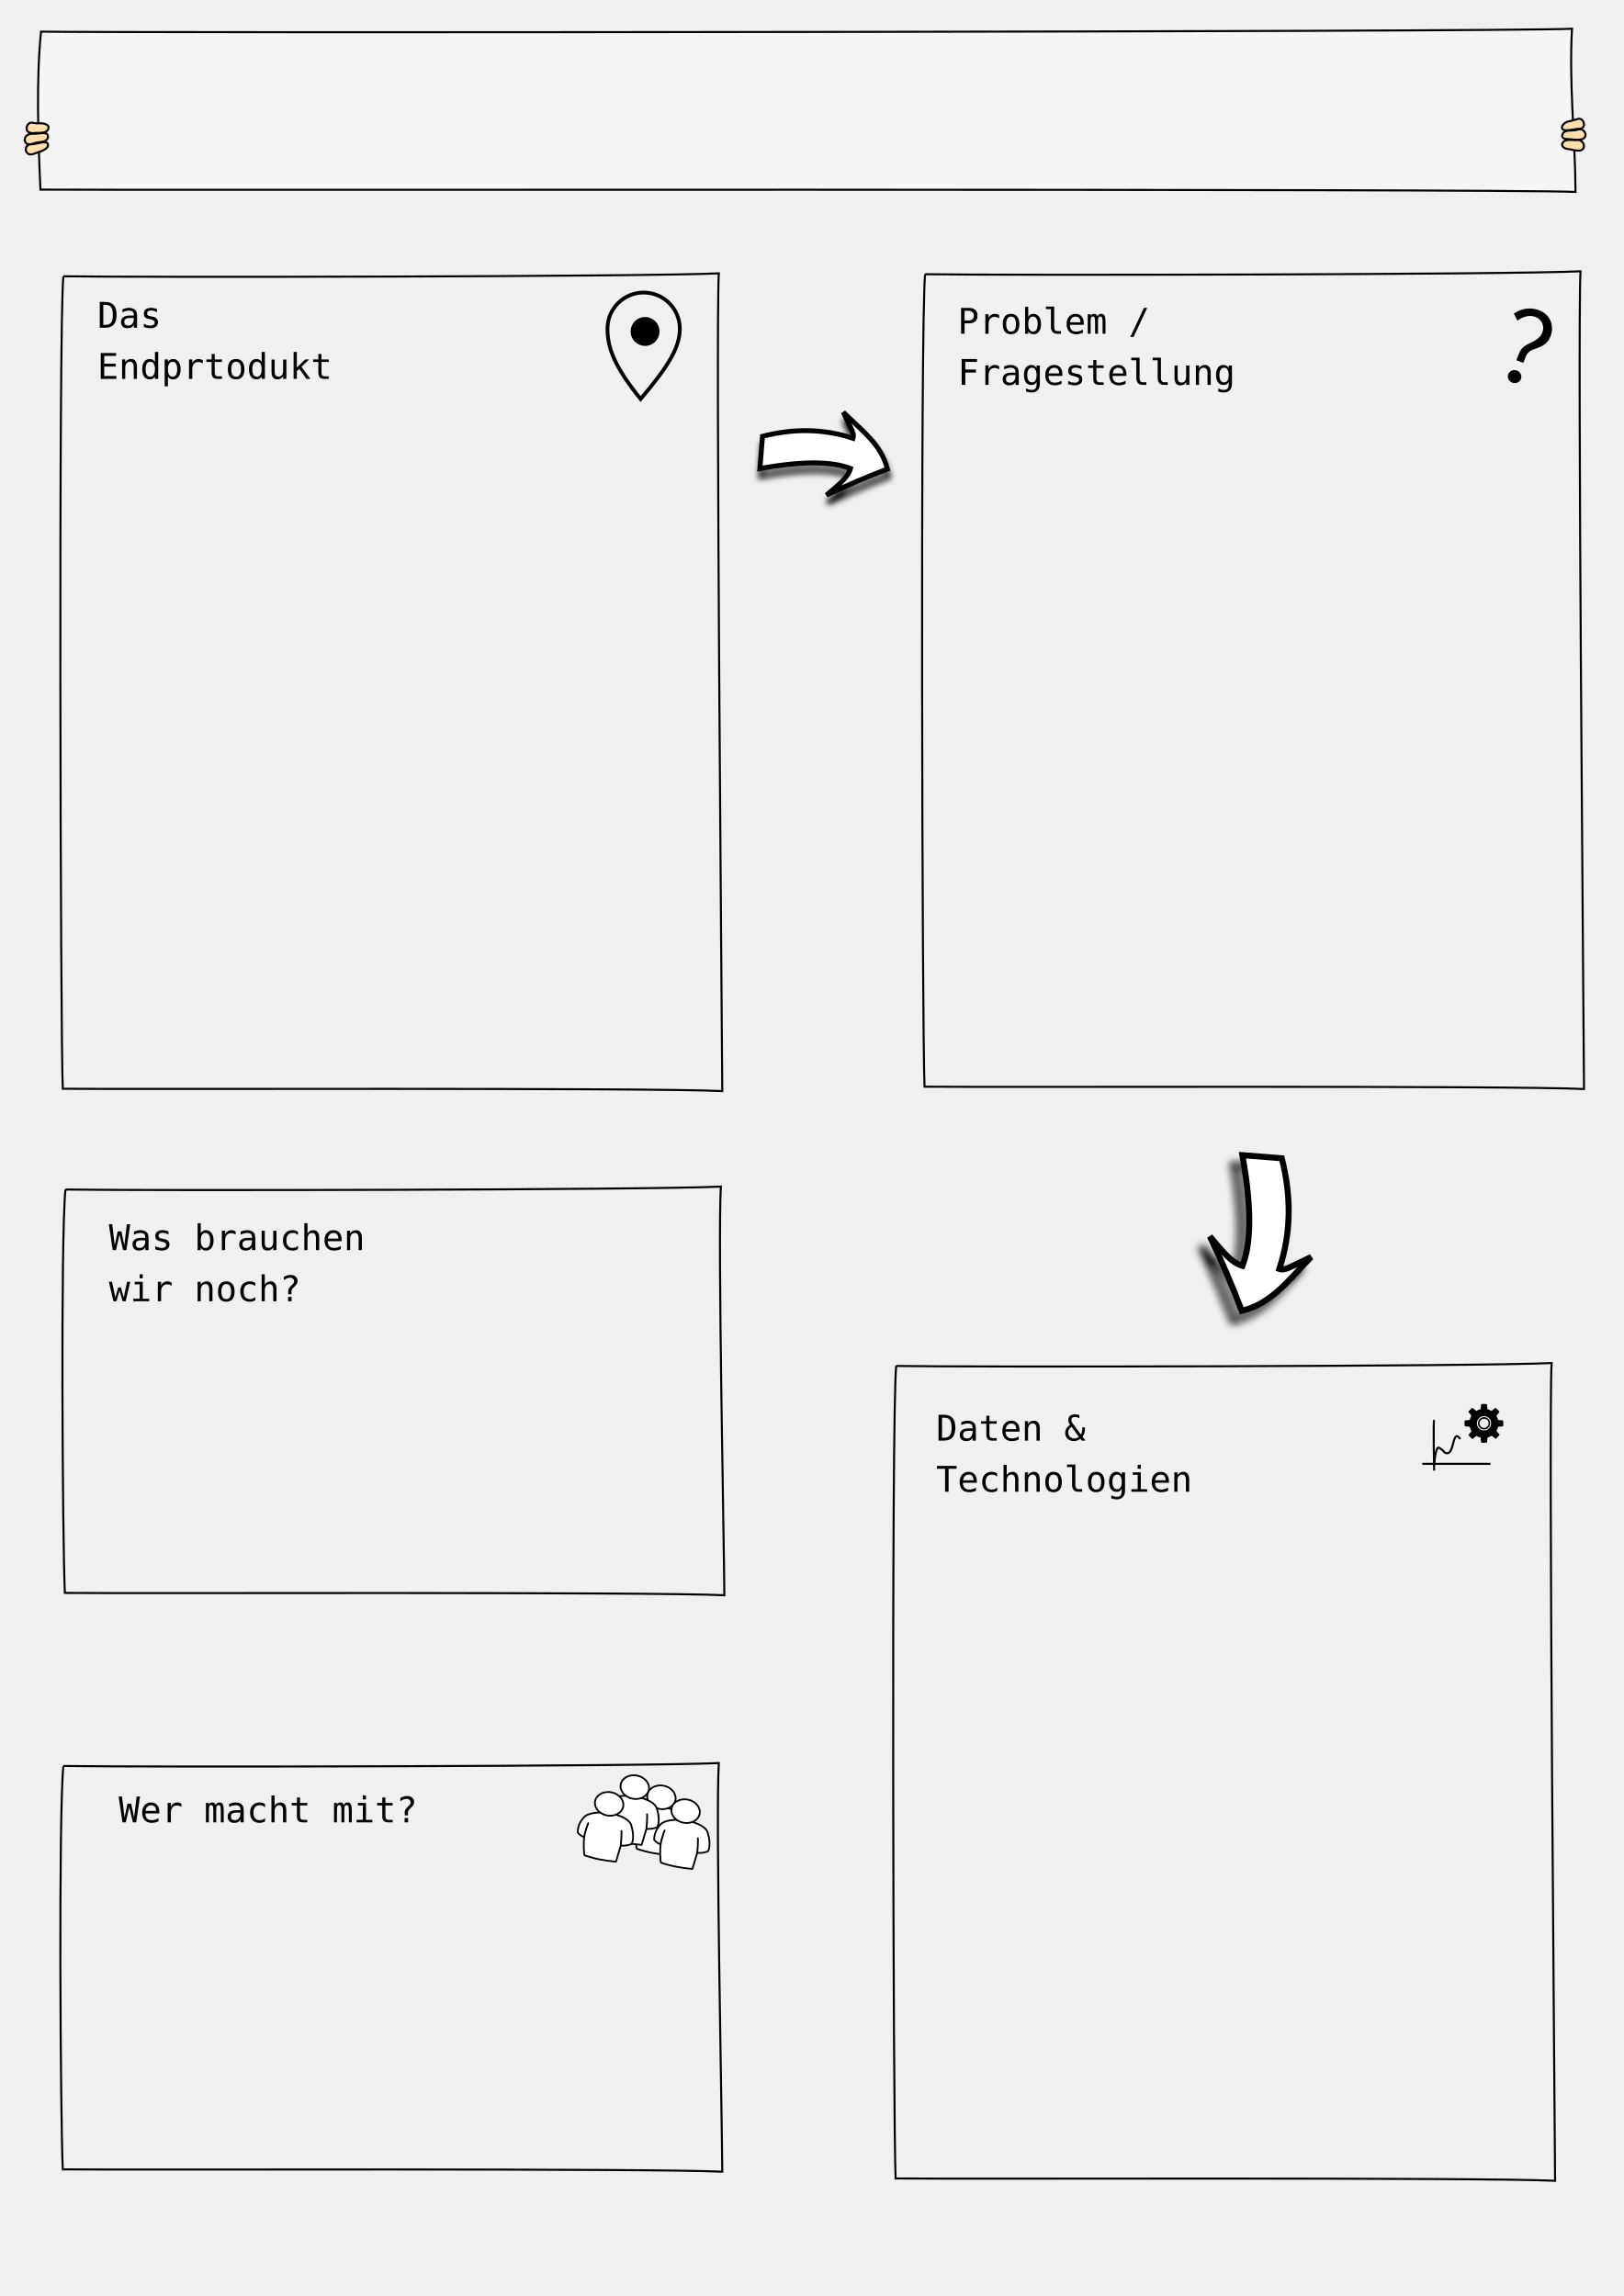
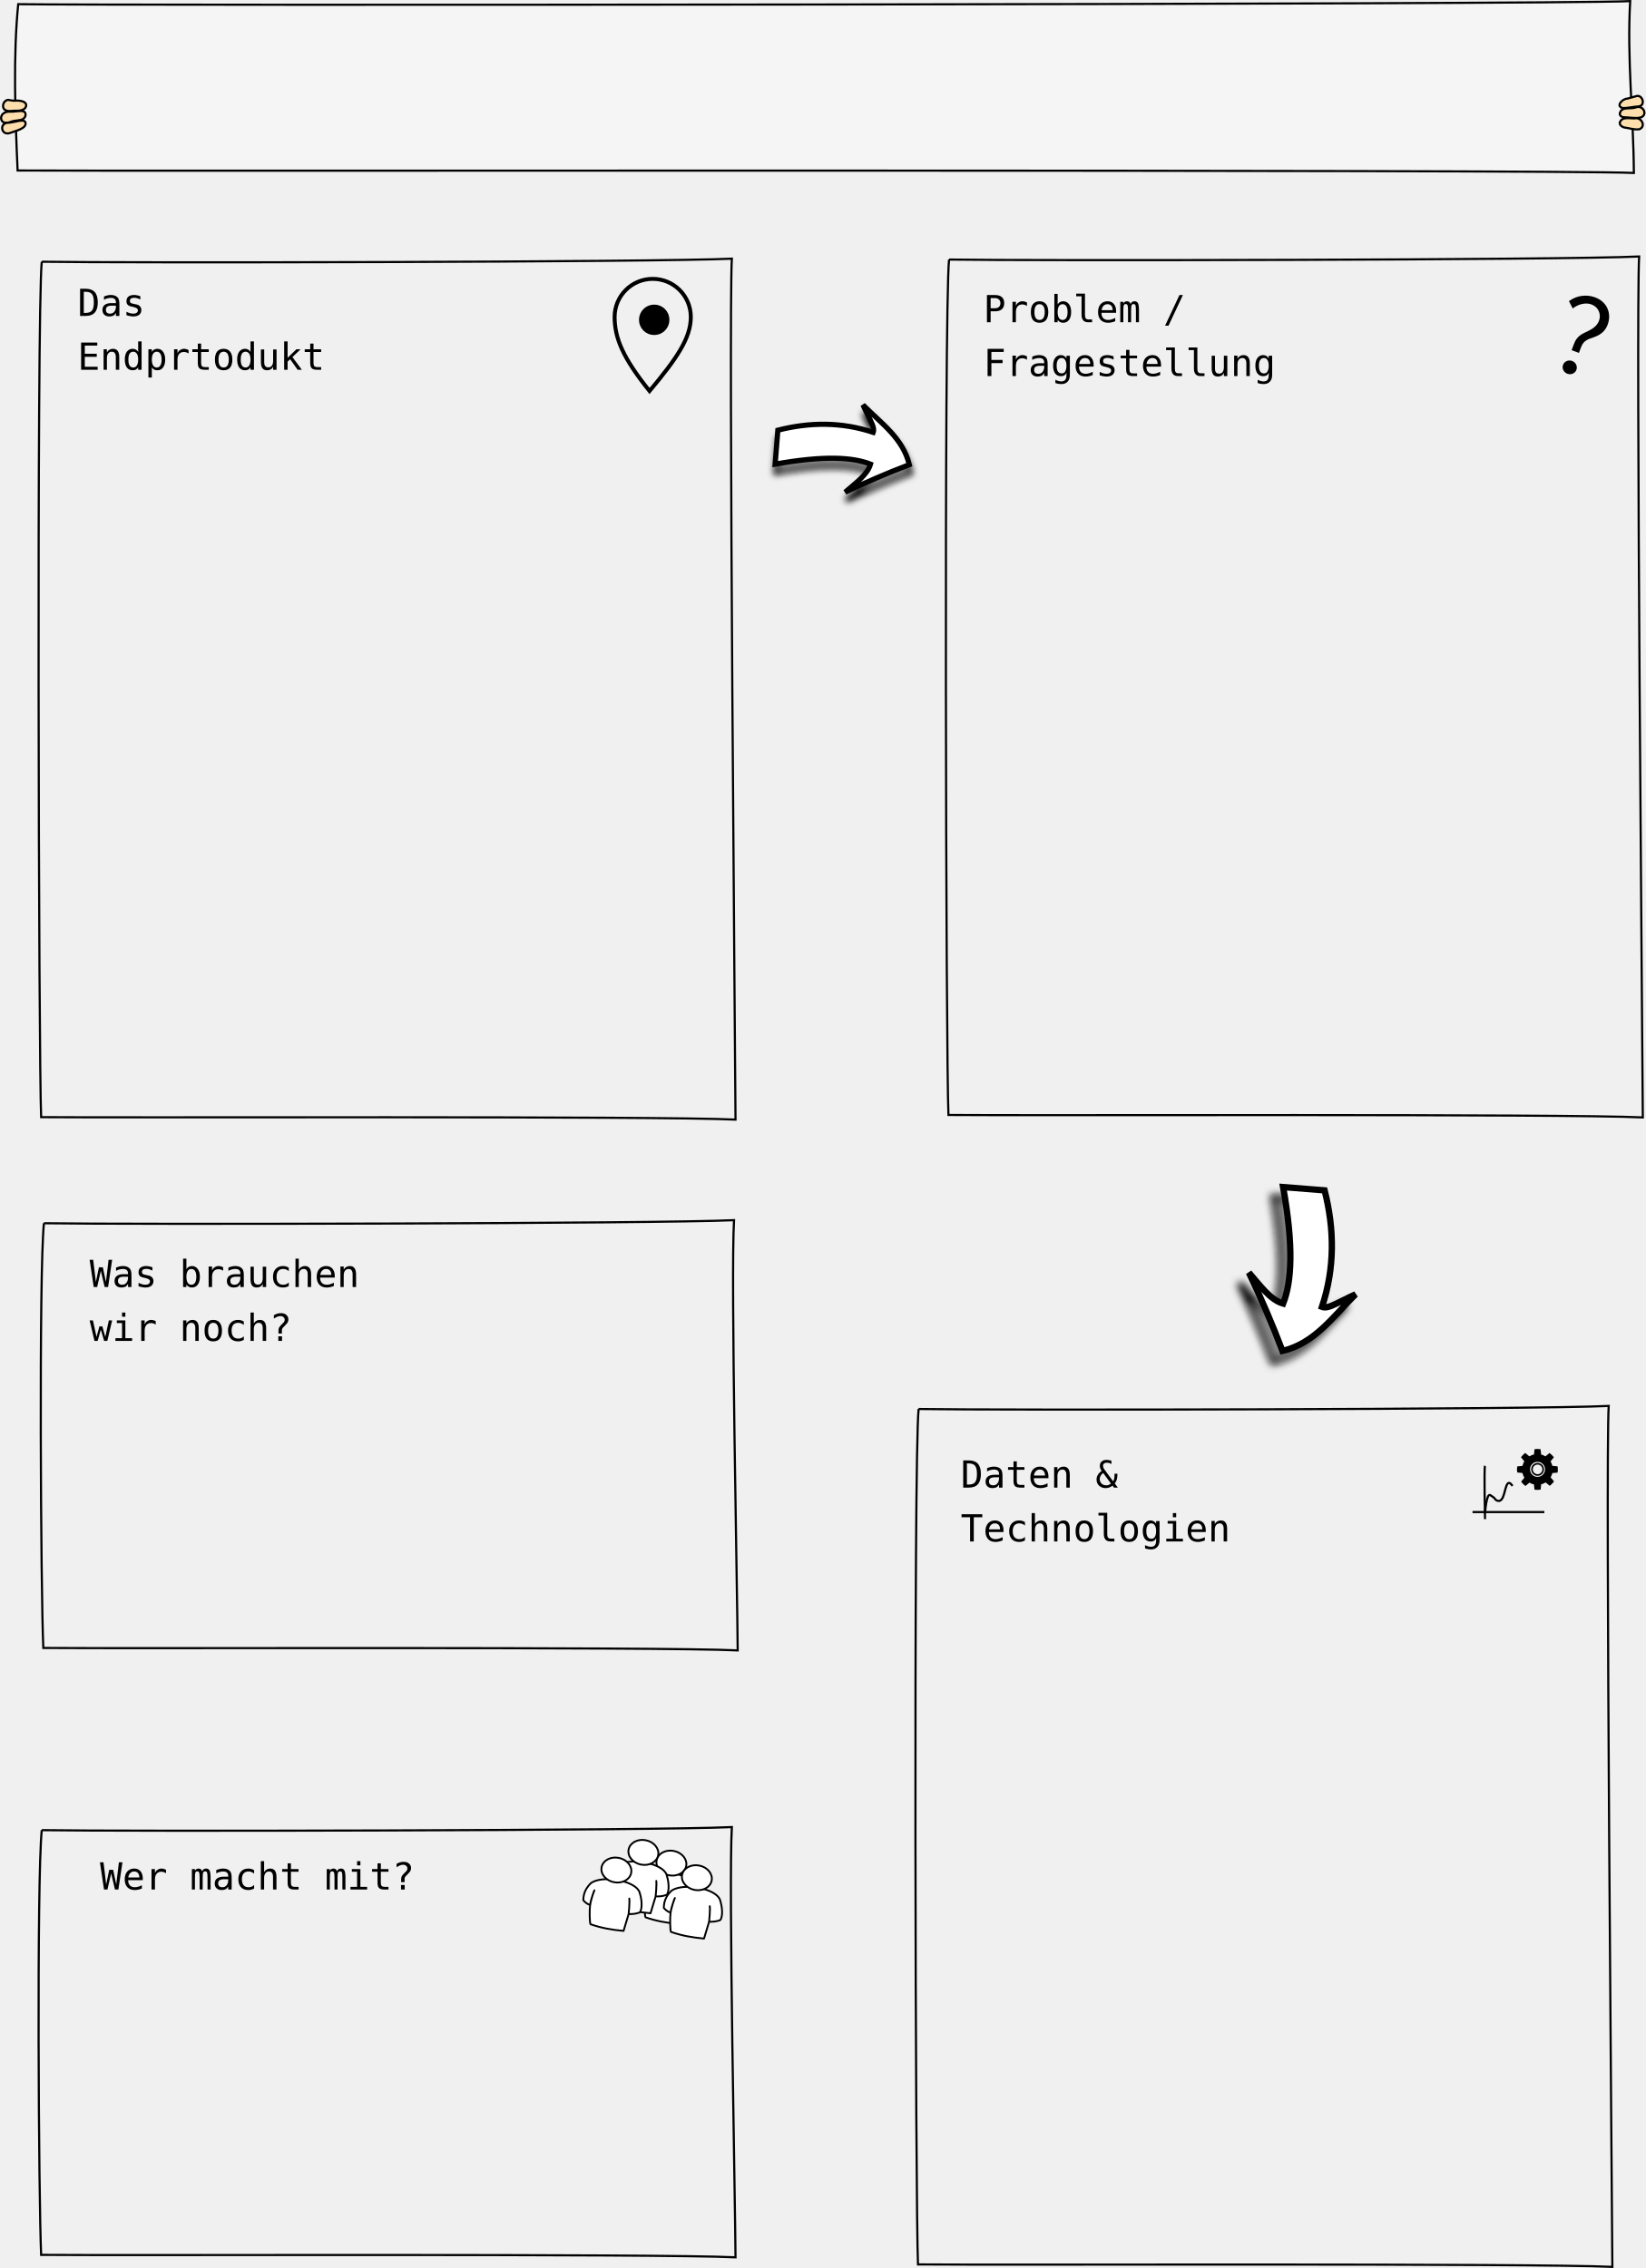
- <svg xmlns="http://www.w3.org/2000/svg" width="210mm" height="297mm" viewBox="0 0 210 297" version="1.1" id="svg8">
+ <svg xmlns="http://www.w3.org/2000/svg" width="202.131mm" height="278.654mm" viewBox="0 0 202.131 278.654" version="1.1" id="svg8">
  <defs id="defs2">
    <filter id="filter3232">
      <feGaussianBlur id="feGaussianBlur3234" stdDeviation="4.328" />
    </filter>
  </defs>
-   <g id="layer1">
+   <g id="layer1" transform="translate(-3.067164,-3.580178)">
    <g id="g2849" transform="translate(14.96709,-36.08139)">
      <path id="path829" d="m 72.958,78.604 c 0,2.584 -1.705,5.079 -5.07,9.099 -3.273,-4.068 -4.29,-6.515 -4.29,-9.099 0,-2.584 2.095,-4.68 4.68,-4.68 2.584,10e-7 4.68,2.095 4.68,4.68 z" style="opacity:1;fill:none;fill-opacity:1;stroke:#000000;stroke-width:0.486;stroke-miterlimit:4;stroke-dasharray:none;stroke-dashoffset:0;stroke-opacity:1" />
      <circle r="1.37" cy="78.955" cx="68.461" id="path835" style="opacity:1;fill:#000000;fill-opacity:1;stroke:#000000;stroke-width:1;stroke-miterlimit:4;stroke-dasharray:none;stroke-dashoffset:0;stroke-opacity:1" />
    </g>
    <text xml:space="preserve" style="font-style:normal;font-variant:normal;font-weight:normal;font-stretch:normal;font-size:4.586px;line-height:6.615px;font-family:Inconsolata;-inkscape-font-specification:Inconsolata;letter-spacing:0px;word-spacing:0px;fill:#000000;fill-opacity:1;stroke:none;stroke-width:0.265px;stroke-linecap:butt;stroke-linejoin:miter;stroke-opacity:1" x="12.593" y="42.397" id="text839">
      <tspan id="tspan837" x="12.593" y="42.397" style="stroke-width:0.265px">Das</tspan>
      <tspan x="12.593" y="49.012" style="stroke-width:0.265px" id="tspan841">Endprtodukt</tspan>
    </text>
    <text id="text847" y="43.169" x="123.865" style="font-style:normal;font-variant:normal;font-weight:normal;font-stretch:normal;font-size:4.586px;line-height:6.615px;font-family:Inconsolata;-inkscape-font-specification:Inconsolata;letter-spacing:0px;word-spacing:0px;fill:#000000;fill-opacity:1;stroke:none;stroke-width:0.265px;stroke-linecap:butt;stroke-linejoin:miter;stroke-opacity:1" xml:space="preserve">
      <tspan id="tspan845" style="stroke-width:0.265px" y="43.169" x="123.865">Problem /</tspan>
      <tspan style="stroke-width:0.265px" y="49.784" x="123.865" id="tspan851">Fragestellung</tspan>
    </text>
-     <flowRoot xml:space="preserve" id="flowRoot853" style="fill:black;stroke:none;stroke-opacity:1;stroke-width:1px;stroke-linejoin:miter;stroke-linecap:butt;fill-opacity:1;font-family:Inconsolata;font-style:normal;font-weight:normal;font-size:17.333px;line-height:25px;letter-spacing:0px;word-spacing:0px;-inkscape-font-specification:Inconsolata;font-stretch:normal;font-variant:normal">
+     <flowRoot xml:space="preserve" id="flowRoot853" style="font-style:normal;font-variant:normal;font-weight:normal;font-stretch:normal;font-size:17.333px;line-height:25px;font-family:Inconsolata;-inkscape-font-specification:Inconsolata;letter-spacing:0px;word-spacing:0px;fill:#000000;fill-opacity:1;stroke:none;stroke-width:1px;stroke-linecap:butt;stroke-linejoin:miter;stroke-opacity:1">
      <flowRegion id="flowRegion855">
        <rect id="rect857" width="44.643" height="42.143" x="482.143" y="352.877" />
      </flowRegion>
      <flowPara id="flowPara859" />
    </flowRoot>
    <g aria-label="?" style="font-style:normal;font-variant:normal;font-weight:normal;font-stretch:normal;font-size:4.586px;line-height:6.615px;font-family:Inconsolata;-inkscape-font-specification:Inconsolata;letter-spacing:0px;word-spacing:0px;fill:#000000;fill-opacity:1;stroke:none;stroke-width:0.265px;stroke-linecap:butt;stroke-linejoin:miter;stroke-opacity:1" id="text863" transform="matrix(3.014322,1.113353,-1.113353,3.014322,-96.95248,-399.9494)">
      <path d="m 134.137,99.4 c 0,-0.142 -0.124,-0.261 -0.271,-0.261 -0.151,0 -0.275,0.119 -0.275,0.261 0,0.147 0.124,0.261 0.275,0.261 0.147,0 0.271,-0.115 0.271,-0.261 z m -1.179,-2.366 0.234,0.216 c 0.147,-0.243 0.39,-0.394 0.619,-0.394 0.275,0 0.486,0.211 0.486,0.482 0,0.303 -0.238,0.491 -0.376,0.642 -0.206,0.22 -0.216,0.385 -0.216,0.587 v 0.193 h 0.298 v -0.193 c 0,-0.161 0.014,-0.298 0.202,-0.463 0.151,-0.133 0.454,-0.312 0.454,-0.743 0,-0.427 -0.298,-0.807 -0.816,-0.807 -0.344,0 -0.683,0.174 -0.885,0.482 z" style="stroke-width:0.265px" id="path865" />
    </g>
    <text xml:space="preserve" style="font-style:normal;font-variant:normal;font-weight:normal;font-stretch:normal;font-size:4.586px;line-height:6.615px;font-family:Inconsolata;-inkscape-font-specification:Inconsolata;letter-spacing:0px;word-spacing:0px;fill:#000000;fill-opacity:1;stroke:none;stroke-width:0.265px;stroke-linecap:butt;stroke-linejoin:miter;stroke-opacity:1" x="121.073" y="186.35" id="text874">
      <tspan id="tspan872" x="121.073" y="186.35" style="stroke-width:0.265px">Daten &amp;</tspan>
      <tspan x="121.073" y="192.965" style="stroke-width:0.265px" id="tspan876">Technologien</tspan>
    </text>
    <text id="text890" y="161.707" x="14.079" style="font-style:normal;font-variant:normal;font-weight:normal;font-stretch:normal;font-size:4.586px;line-height:6.615px;font-family:Inconsolata;-inkscape-font-specification:Inconsolata;letter-spacing:0px;word-spacing:0px;fill:#000000;fill-opacity:1;stroke:none;stroke-width:0.265px;stroke-linecap:butt;stroke-linejoin:miter;stroke-opacity:1" xml:space="preserve">
      <tspan id="tspan888" style="stroke-width:0.265px" y="161.707" x="14.079">Was brauchen</tspan>
      <tspan style="stroke-width:0.265px" y="168.322" x="14.079" id="tspan894">wir noch?</tspan>
    </text>
    <text xml:space="preserve" style="font-style:normal;font-variant:normal;font-weight:normal;font-stretch:normal;font-size:4.586px;line-height:6.615px;font-family:Inconsolata;-inkscape-font-specification:Inconsolata;letter-spacing:0px;word-spacing:0px;fill:#000000;fill-opacity:1;stroke:none;stroke-width:0.265px;stroke-linecap:butt;stroke-linejoin:miter;stroke-opacity:1" x="15.345" y="235.734" id="text902">
      <tspan x="15.345" y="235.734" style="stroke-width:0.265px" id="tspan3543">Wer macht mit?</tspan>
    </text>
    <g id="g2861" transform="translate(45.16855,16.03617)">
      <path id="path878" d="m 140.316,167.642 c -0.134,0.267 0,6.548 0,6.548" style="fill:none;fill-rule:evenodd;stroke:#000000;stroke-width:0.265px;stroke-linecap:butt;stroke-linejoin:miter;stroke-opacity:1" />
      <path id="path880" d="m 138.78,173.321 h 8.82" style="fill:none;fill-rule:evenodd;stroke:#000000;stroke-width:0.265px;stroke-linecap:butt;stroke-linejoin:miter;stroke-opacity:1" />
      <path id="path882" d="m 140.316,173.488 c 0,0 0.167,-2.606 0.668,-2.238 0.501,0.367 0.468,0.301 0.535,0.434 0.067,0.134 0.601,0.601 0.969,-0.134 0.367,-0.735 0.434,-2.606 1.203,-1.437" style="fill:none;fill-rule:evenodd;stroke:#000000;stroke-width:0.265px;stroke-linecap:butt;stroke-linejoin:miter;stroke-opacity:1" />
      <g transform="matrix(0.3764205,0,0,0.3764205,96.77584,102.2041)" id="g1589">
        <path id="path995" d="m 138.135,171.066 c 0,-0.026 0,-0.026 0,-0.026 -0.397,-0.529 -0.873,-0.979 -1.429,-1.402 v 0.026 c -0.45,0.344 -0.9,0.714 -1.323,1.085 -0.185,-0.106 -0.344,-0.185 -0.503,-0.265 -0.212,-0.106 -0.423,-0.212 -0.661,-0.265 -0.079,-0.026 -0.159,-0.053 -0.238,-0.053 -0.053,-0.582 -0.106,-1.164 -0.185,-1.746 -0.265,-0.053 -0.529,-0.053 -0.82,-0.079 -0.079,0 -0.159,0 -0.212,0 -0.079,0 -0.159,0 -0.212,0 -0.265,0.026 -0.503,0.026 -0.741,0.079 -0.079,0.556 -0.132,1.138 -0.159,1.72 -0.106,0 -0.185,0.026 -0.291,0.053 -0.026,0 -0.053,0 -0.079,0.026 -0.212,0.053 -0.423,0.159 -0.635,0.265 -0.185,0.079 -0.344,0.159 -0.503,0.265 -0.45,-0.37 -0.873,-0.714 -1.323,-1.085 0,0 0,0 -0.026,-0.026 -0.106,0.079 -0.212,0.159 -0.291,0.238 -0.185,0.132 -0.344,0.291 -0.476,0.45 -0.238,0.212 -0.423,0.476 -0.635,0.741 0,0 0,0 0.026,0 0.344,0.45 0.714,0.873 1.085,1.323 -0.106,0.159 -0.212,0.344 -0.291,0.503 -0.106,0.212 -0.185,0.45 -0.238,0.661 -0.053,0.106 -0.079,0.212 -0.079,0.291 -0.582,0.053 -1.164,0.106 -1.72,0.185 -0.053,0.265 -0.079,0.529 -0.079,0.82 0,0.397 0.026,0.794 0.106,1.164 0.556,0.053 1.111,0.106 1.693,0.159 0,0.106 0.026,0.212 0.079,0.291 0.053,0.238 0.132,0.45 0.238,0.688 0.106,0.185 0.185,0.37 0.318,0.529 -0.37,0.45 -0.741,0.873 -1.085,1.323 0.397,0.556 0.873,1.032 1.429,1.429 v -0.026 c 0.423,-0.344 0.873,-0.714 1.296,-1.085 h 0.026 c 0.132,0.079 0.291,0.159 0.423,0.238 0.238,0.106 0.503,0.212 0.741,0.265 0.106,0.026 0.185,0.053 0.265,0.079 0.053,0.556 0.106,1.138 0.185,1.72 0.238,0.026 0.476,0.053 0.741,0.053 0.053,0 0.212,0 0.397,0 0.291,0 0.582,-0.026 0.873,-0.079 0.053,-0.556 0.106,-1.138 0.159,-1.72 0.079,-0.026 0.159,-0.053 0.238,-0.079 v 0 c 0.238,-0.053 0.45,-0.132 0.661,-0.238 0.185,-0.079 0.37,-0.185 0.556,-0.318 0,0.026 0,0.026 0.026,0.026 0.423,0.37 0.873,0.741 1.323,1.085 0.079,-0.053 0.159,-0.106 0.265,-0.185 0.159,-0.132 0.318,-0.291 0.45,-0.45 0.238,-0.238 0.476,-0.503 0.688,-0.794 -0.37,-0.45 -0.741,-0.9 -1.111,-1.323 0,-0.026 0,-0.026 0,-0.026 0.079,-0.132 0.159,-0.291 0.238,-0.45 0.079,-0.212 0.185,-0.423 0.238,-0.635 0,-0.026 0,-0.053 0.026,-0.053 0,-0.106 0.026,-0.185 0.053,-0.238 0.582,-0.053 1.164,-0.106 1.72,-0.159 0.053,-0.265 0.053,-0.529 0.079,-0.794 0,-0.079 0,-0.159 0,-0.238 0,-0.053 0,-0.132 0,-0.212 -0.026,-0.265 -0.026,-0.529 -0.079,-0.794 -0.556,-0.053 -1.138,-0.106 -1.72,-0.159 -0.026,-0.079 -0.053,-0.159 -0.053,-0.238 -0.079,-0.238 -0.159,-0.476 -0.265,-0.714 -0.079,-0.159 -0.185,-0.344 -0.265,-0.503 0.344,-0.423 0.714,-0.873 1.085,-1.323 z m -7.064,2.196 c 0.476,-0.503 1.058,-0.741 1.72,-0.714 0.688,-0.026 1.244,0.212 1.746,0.714 0.476,0.476 0.714,1.058 0.714,1.72 0,0.688 -0.238,1.244 -0.714,1.746 -0.503,0.476 -1.058,0.714 -1.746,0.714 -0.661,0 -1.244,-0.238 -1.72,-0.714 -0.476,-0.503 -0.714,-1.058 -0.714,-1.746 0,-0.661 0.238,-1.244 0.714,-1.72 z" style="stroke-width:0.265" />
        <path id="path997" d="m 132.817,172.892 c -0.582,0 -1.058,0.212 -1.482,0.609 -0.397,0.423 -0.609,0.9 -0.609,1.482 0,0.582 0.212,1.058 0.609,1.482 v 0 c 0.423,0.423 0.9,0.635 1.482,0.635 0.582,0 1.058,-0.212 1.482,-0.635 v 0 c 0.423,-0.423 0.609,-0.9 0.609,-1.482 v 0 c 0,-0.582 -0.185,-1.058 -0.609,-1.482 -0.423,-0.397 -0.9,-0.609 -1.482,-0.609 z m -1.111,0.979 c 0.318,-0.291 0.688,-0.45 1.111,-0.45 0.423,0 0.794,0.159 1.111,0.45 0.318,0.318 0.45,0.661 0.45,1.111 v 0 c 0,0.45 -0.132,0.82 -0.45,1.111 -0.318,0.318 -0.688,0.476 -1.111,0.476 -0.423,0 -0.794,-0.159 -1.111,-0.476 -0.291,-0.291 -0.45,-0.661 -0.45,-1.111 0,-0.423 0.159,-0.794 0.45,-1.111 z" style="stroke-width:0.265" />
      </g>
    </g>
    <g id="g2802" transform="translate(-0.3779762,-31.75)">
      <path id="path2985" d="m 5.683,35.845 c 9.383,0.162 188.635,0.065 198.01,-0.376 -0.41,7.088 0.418,14.113 0.452,21.109 -9.552,-0.457 -188.979,-0.206 -198.537,-0.3 -0.306,-6.799 -0.551,-14.216 0.075,-20.433 z" style="fill:#f5f5f5;stroke:#000000;stroke-width:0.265px;stroke-linecap:butt;stroke-linejoin:miter;stroke-opacity:1" />
      <path id="path3005" d="m 6.581,49.352 c 0.059,0.404 -0.338,0.699 -0.705,0.733 -0.408,0.077 -0.837,0.077 -1.221,0.252 -0.324,0.113 -0.791,0.158 -0.991,-0.188 -0.204,-0.341 -0.024,-0.814 0.339,-0.962 0.306,-0.195 0.67,-0.126 1.01,-0.136 0.444,-0.026 0.9,-0.156 1.34,-0.034 0.132,0.056 0.22,0.193 0.228,0.334 z" style="fill:#ffdead;stroke:#000000;stroke-width:0.265px;stroke-linecap:butt;stroke-linejoin:miter;stroke-opacity:1" />
      <path id="path3021" d="m 4.624,51.684 c -1.048,0.31 -1.292,-1.227 -0.209,-1.272 0.691,0.012 2.01,-0.573 2.154,-0.036 0.203,0.756 -1.249,1.04 -1.945,1.308 z" style="fill:#ffdead;stroke:#000000;stroke-width:0.265px;stroke-linecap:butt;stroke-linejoin:miter;stroke-opacity:1" />
      <path id="path3021-4" d="m 6.658,48.235 c 0,0.596 -0.69,0.71 -1.197,0.703 -0.469,-0.037 -1.019,0.167 -1.427,-0.121 -0.449,-0.371 -0.146,-1.174 0.416,-1.213 0.313,0.049 0.631,0.13 0.956,0.091 0.482,-0.032 1.252,0.099 1.252,0.54 z" style="fill:#ffdead;stroke:#000000;stroke-width:0.265px;stroke-linecap:butt;stroke-linejoin:miter;stroke-opacity:1" />
      <path id="path3067" d="m 202.419,49.294 c 0.167,-0.956 1.344,-0.506 1.987,-0.77 0.855,-0.332 1.52,0.892 0.577,1.24 -0.69,0.153 -1.407,-0.027 -2.107,-0.032 -0.231,-0.023 -0.472,-0.18 -0.458,-0.438 z" style="fill:#ffdead;stroke:#000000;stroke-width:0.265px;stroke-linecap:butt;stroke-linejoin:miter;stroke-opacity:1" />
      <path id="path3069" d="m 204.372,47.162 c 0.803,-0.344 1.295,1.13 0.365,1.24 -0.655,0.029 -1.3,0.222 -1.947,0.204 -0.939,-0.221 -0.032,-1.161 0.551,-1.158 0.346,-0.088 0.69,-0.18 1.031,-0.286 z" style="fill:#ffdead;stroke:#000000;stroke-width:0.265px;stroke-linecap:butt;stroke-linejoin:miter;stroke-opacity:1" />
      <path id="path3071" d="m 202.41,50.445 c 0.197,-0.852 1.239,-0.532 1.865,-0.574 0.81,-0.167 1.403,0.989 0.548,1.338 -0.629,0.098 -1.258,-0.152 -1.883,-0.221 -0.241,-0.074 -0.529,-0.264 -0.531,-0.543 z" style="fill:#ffdead;stroke:#000000;stroke-width:0.265px;stroke-linecap:butt;stroke-linejoin:miter;stroke-opacity:1" />
    </g>
    <text xml:space="preserve" style="font-style:normal;font-variant:normal;font-weight:normal;font-stretch:normal;font-size:4.586px;line-height:6.615px;font-family:Inconsolata;-inkscape-font-specification:Inconsolata;letter-spacing:0px;word-spacing:0px;fill:#000000;fill-opacity:1;stroke:none;stroke-width:0.265px;stroke-linecap:butt;stroke-linejoin:miter;stroke-opacity:1" x="24.946" y="-11.618" id="text2806">
      <tspan id="tspan2804" x="24.946" y="-11.618" style="stroke-width:0.265px">https://openclipart.org/detail/248144/banner-with-hands</tspan>
    </text>
    <text xml:space="preserve" style="font-style:normal;font-variant:normal;font-weight:normal;font-stretch:normal;font-size:4.586px;line-height:6.615px;font-family:Inconsolata;-inkscape-font-specification:Inconsolata;letter-spacing:0px;word-spacing:0px;fill:#000000;fill-opacity:1;stroke:none;stroke-width:0.265px;stroke-linecap:butt;stroke-linejoin:miter;stroke-opacity:1" x="26.647" y="-30.705" id="text2814">
      <tspan id="tspan2812" x="26.647" y="-25.931" style="stroke-width:0.265px" />
    </text>
    <text xml:space="preserve" style="font-style:normal;font-variant:normal;font-weight:normal;font-stretch:normal;font-size:4.586px;line-height:6.615px;font-family:Inconsolata;-inkscape-font-specification:Inconsolata;letter-spacing:0px;word-spacing:0px;fill:#000000;fill-opacity:1;stroke:none;stroke-width:0.265px;stroke-linecap:butt;stroke-linejoin:miter;stroke-opacity:1" x="28.537" y="-27.871" id="text2818">
      <tspan id="tspan2816" x="28.537" y="-27.871" style="stroke-width:0.265px">http://sketchnotes.de/wp-content/uploads/2014/09/barcamp-sessiondoku-print.pdf</tspan>
    </text>
    <path id="path2845" d="m 8.195,35.737 c 9.383,0.162 75.394,0.065 84.769,-0.376 -0.41,7.088 0.418,98.78 0.452,105.776 -9.552,-0.457 -75.737,-0.206 -85.295,-0.3 -0.306,-6.799 -0.551,-98.883 0.075,-105.1 z" style="fill:none;stroke:#000000;stroke-width:0.265px;stroke-linecap:butt;stroke-linejoin:miter;stroke-opacity:1" />
    <path style="fill:none;stroke:#000000;stroke-width:0.265px;stroke-linecap:butt;stroke-linejoin:miter;stroke-opacity:1" d="m 119.646,35.47 c 9.383,0.162 75.394,0.065 84.769,-0.376 -0.41,7.088 0.418,98.78 0.452,105.776 -9.552,-0.457 -75.737,-0.206 -85.295,-0.3 -0.306,-6.799 -0.551,-98.883 0.075,-105.1 z" id="path2851" />
    <path id="path2853" d="m 115.905,176.695 c 9.383,0.162 75.394,0.065 84.769,-0.376 -0.41,7.088 0.418,98.78 0.452,105.776 -9.552,-0.457 -75.737,-0.206 -85.295,-0.3 -0.306,-6.799 -0.551,-98.883 0.075,-105.1 z" style="fill:none;stroke:#000000;stroke-width:0.265px;stroke-linecap:butt;stroke-linejoin:miter;stroke-opacity:1" />
    <path style="fill:none;stroke:#000000;stroke-width:0.265px;stroke-linecap:butt;stroke-linejoin:miter;stroke-opacity:1" d="m 8.462,153.87 c 9.383,0.162 75.394,0.065 84.769,-0.376 -0.41,7.088 0.418,45.863 0.452,52.859 -9.552,-0.457 -75.737,-0.206 -85.295,-0.3 -0.306,-6.799 -0.551,-45.966 0.075,-52.183 z" id="path2863" />
    <path id="path2865" d="m 8.195,228.438 c 9.383,0.162 75.394,0.065 84.769,-0.376 -0.41,7.088 0.418,45.863 0.452,52.859 -9.552,-0.457 -75.737,-0.206 -85.295,-0.3 -0.306,-6.799 -0.551,-45.966 0.075,-52.183 z" style="fill:none;stroke:#000000;stroke-width:0.265px;stroke-linecap:butt;stroke-linejoin:miter;stroke-opacity:1" />
    <text xml:space="preserve" style="font-style:normal;font-variant:normal;font-weight:normal;font-stretch:normal;font-size:4.586px;line-height:6.615px;font-family:Inconsolata;-inkscape-font-specification:Inconsolata;letter-spacing:0px;word-spacing:0px;fill:#000000;fill-opacity:1;stroke:none;stroke-width:0.265px;stroke-linecap:butt;stroke-linejoin:miter;stroke-opacity:1" x="24.322" y="-46.709" id="text2869">
      <tspan id="tspan2867" x="24.322" y="-46.709" style="stroke-width:0.265px">https://openclipart.org/detail/15192/arrow-set-comic</tspan>
    </text>
    <g id="g3541" transform="matrix(0.3537404,0,0,0.3537404,48.6578,-67.69484)">
      <path transform="matrix(0.2645833,0,0,0.2645833,38.66522,244.0111)" id="path2388" style="fill:#8e8e8e;fill-rule:evenodd;stroke:#000000;stroke-width:6.8;filter:url(#filter3232)" d="m 385.54,459.3 c 63.33,-11.33 101.34,-9.38 125.15,0 -4.08,14 -19.27,24.52 -33.23,36.77 27.4,-13.11 55.19,-25.08 84.15,-36.07 -8.34,-34.82 -36.77,-54.13 -60.81,-78.48 3.52,8.18 8.64,17.16 12.08,25.32 1.73,4.09 2.49,7.79 1.35,10.74 -41.72,-13.9 -83.44,-13.43 -125.16,-2.83 z" />
      <path id="path3194" style="fill:#ffffff;fill-rule:evenodd;stroke:#000000;stroke-width:1.799" d="m 140.294,362.698 c 16.759,-2.995 26.813,-2.482 33.115,0 -1.082,3.707 -5.099,6.49 -8.795,9.729 7.25,-3.466 14.602,-6.636 22.265,-9.541 -2.207,-9.215 -9.729,-14.325 -16.089,-20.767 0.931,2.167 2.289,4.54 3.196,6.699 0.458,1.082 0.659,2.064 0.357,2.842 -11.038,-3.675 -22.077,-3.553 -33.115,-0.749 z" />
    </g>
    <g id="g3537" transform="matrix(-0.4322616,0,0,0.4322616,197.8373,5.345924)">
      <path id="path3266" d="m 385.54,459.3 c 63.33,-11.33 101.34,-9.38 125.15,0 -4.08,14 -19.27,24.52 -33.23,36.77 27.4,-13.11 55.19,-25.08 84.15,-36.07 -8.34,-34.82 -36.77,-54.13 -60.81,-78.48 3.52,8.18 8.64,17.16 12.08,25.32 1.73,4.09 2.49,7.79 1.35,10.74 -41.72,-13.9 -83.44,-13.43 -125.16,-2.83 z" style="fill:#8e8e8e;fill-rule:evenodd;stroke:#000000;stroke-width:6.8;filter:url(#filter3232)" transform="matrix(0,0.2645833,0.2645833,0,-32.92521,234.3361)" />
      <path id="path3268" style="fill:#ffffff;fill-rule:evenodd;stroke:#000000;stroke-width:1.799" d="m 85.952,333.32 c -2.998,16.756 -2.482,26.813 0,33.115 3.704,-1.082 6.49,-5.099 9.729,-8.795 -3.469,7.25 -6.636,14.602 -9.544,22.265 -9.213,-2.207 -14.322,-9.729 -20.765,-16.089 2.167,0.931 4.54,2.286 6.699,3.196 1.082,0.458 2.061,0.659 2.842,0.357 -3.678,-11.038 -3.553,-22.077 -0.749,-33.115 z" />
    </g>
-     <flowRoot xml:space="preserve" id="flowRoot1479" style="fill:black;stroke:none;stroke-opacity:1;stroke-width:1px;stroke-linejoin:miter;stroke-linecap:butt;fill-opacity:1;font-family:Inconsolata;font-style:normal;font-weight:normal;font-size:17.333px;line-height:25px;letter-spacing:0px;word-spacing:0px;-inkscape-font-specification:Inconsolata;font-stretch:normal;font-variant:normal">
+     <flowRoot xml:space="preserve" id="flowRoot1479" style="font-style:normal;font-variant:normal;font-weight:normal;font-stretch:normal;font-size:17.333px;line-height:25px;font-family:Inconsolata;-inkscape-font-specification:Inconsolata;letter-spacing:0px;word-spacing:0px;fill:#000000;fill-opacity:1;stroke:none;stroke-width:1px;stroke-linecap:butt;stroke-linejoin:miter;stroke-opacity:1">
      <flowRegion id="flowRegion1481">
        <rect id="rect1483" width="738.437" height="50.823" x="30" y="-36.766" />
      </flowRegion>
      <flowPara id="flowPara1485" />
    </flowRoot>
    <text xml:space="preserve" style="font-style:normal;font-variant:normal;font-weight:normal;font-stretch:normal;font-size:4.586px;line-height:6.615px;font-family:Inconsolata;-inkscape-font-specification:Inconsolata;letter-spacing:0px;word-spacing:0px;fill:#000000;fill-opacity:1;stroke:none;stroke-width:0.265px;stroke-linecap:butt;stroke-linejoin:miter;stroke-opacity:1" x="165.176" y="-13.318" id="text1489">
      <tspan id="tspan1487" x="165.176" y="-13.318" style="stroke-width:0.265px">https://openclipart.org/detail/15046/abstract-people</tspan>
    </text>
    <g id="g1587" transform="rotate(10.97148,95.70659,218.599)">
      <path id="path884" style="fill:#ffffff;fill-rule:evenodd;stroke:#000000;stroke-width:0.227;stroke-linejoin:round" d="m 85.081,238.57 c 0.016,-0.167 -0.304,-1.092 0.557,-2.268 1.299,-1.266 5.346,-1.28 6.053,0.02 0.708,1.3 0.631,2.258 0.474,2.425 -0.477,0.277 -0.814,0.36 -1.291,0.444 0,0 -0.117,-1.391 -0.281,-1.885 -0.007,-0.017 0.202,0.751 0.281,1.885 -0.109,1.121 -0.218,2.151 -0.218,2.151 -1.441,0.144 -2.758,0.172 -4.137,-0.032 -0.141,-0.129 -0.466,-1.659 -0.506,-2.325 -0.04,-0.769 0.179,-1.857 0.179,-1.857 -0.047,0.039 -0.218,1.488 -0.163,1.847 -0.368,0.037 -0.871,-0.315 -0.949,-0.405 z" />
      <path id="path885" style="fill:#ffffff;fill-rule:evenodd;stroke:#000000;stroke-width:0.227;stroke-linejoin:round" d="m 90.221,234.17 c 0,0.841 -0.829,1.524 -1.851,1.524 -1.022,0 -1.851,-0.683 -1.851,-1.524 0,-0.841 0.829,-1.524 1.851,-1.524 1.022,2e-5 1.851,0.683 1.851,1.524 z" />
      <path id="path887" style="fill:#ffffff;fill-opacity:0.25;fill-rule:evenodd;stroke-width:0.101pt" d="m 87.412,235.58 c -0.09,-0.018 -1.29,0.203 -1.72,0.811 -0.358,0.221 -0.699,1.271 -0.555,2.119 0.179,0.147 0.519,0.387 0.609,0.332 0.501,-1.087 -1.182,-2.211 1.666,-3.261 z" />
      <path id="path890" style="fill:#ffffff;fill-opacity:0.25;fill-rule:evenodd;stroke-width:0.101pt" d="m 91.317,239.007 c 0,0 0.824,-0.166 0.86,-0.332 0.197,-0.645 -0.34,-2.174 -0.591,-2.432 -1.218,-0.442 1.325,2.561 -0.269,2.764 z" />
      <path id="path891" style="fill:#ffffff;fill-opacity:0.24;fill-rule:evenodd;stroke-width:0.101pt" d="m 89.687,241.365 c 0,0 0.788,0.055 0.878,-0.092 0.09,-0.147 0.502,-1.437 0.251,-2.063 -0.824,-0.7 0.304,2.137 -1.128,2.156 z" />
      <path id="path828" style="fill:#ffffff;fill-rule:evenodd;stroke:#000000;stroke-width:0.227;stroke-linejoin:round" d="m 88.493,239.736 c 0.016,-0.167 -0.304,-1.092 0.557,-2.268 1.299,-1.266 5.346,-1.28 6.053,0.02 0.708,1.3 0.631,2.258 0.474,2.425 -0.477,0.277 -0.814,0.36 -1.291,0.444 0,0 -0.117,-1.391 -0.281,-1.885 -0.007,-0.017 0.202,0.752 0.281,1.885 -0.109,1.121 -0.218,2.151 -0.218,2.151 -1.441,0.144 -2.758,0.172 -4.137,-0.032 -0.141,-0.129 -0.466,-1.659 -0.506,-2.325 -0.04,-0.769 0.179,-1.857 0.179,-1.857 -0.047,0.039 -0.218,1.488 -0.163,1.847 -0.368,0.037 -0.871,-0.315 -0.949,-0.405 z" />
      <path id="path827" style="fill:#ffffff;fill-rule:evenodd;stroke:#000000;stroke-width:0.227;stroke-linejoin:round" d="m 93.634,235.336 c 0,0.841 -0.829,1.524 -1.851,1.524 -1.022,0 -1.851,-0.683 -1.851,-1.524 0,-0.841 0.829,-1.524 1.851,-1.524 1.022,2e-5 1.851,0.683 1.851,1.524 z" />
      <path id="path875" style="fill:#ffffff;fill-rule:evenodd;stroke:#000000;stroke-width:0.227;stroke-linejoin:round" d="m 81.452,237.934 c 0.016,-0.167 -0.304,-1.092 0.557,-2.268 1.299,-1.266 5.346,-1.28 6.053,0.02 0.708,1.3 0.631,2.258 0.474,2.425 -0.477,0.277 -0.814,0.36 -1.291,0.444 0,0 -0.117,-1.391 -0.281,-1.885 -0.007,-0.017 0.202,0.752 0.281,1.885 -0.109,1.121 -0.218,2.151 -0.218,2.151 -1.441,0.144 -2.758,0.172 -4.137,-0.032 -0.141,-0.129 -0.466,-1.659 -0.506,-2.325 -0.04,-0.769 0.179,-1.857 0.179,-1.857 -0.047,0.039 -0.218,1.488 -0.163,1.847 -0.368,0.037 -0.871,-0.315 -0.949,-0.405 z" />
      <path id="path876" style="fill:#ffffff;fill-rule:evenodd;stroke:#000000;stroke-width:0.227;stroke-linejoin:round" d="m 86.593,233.533 c 0,0.841 -0.829,1.524 -1.851,1.524 -1.022,0 -1.851,-0.683 -1.851,-1.524 0,-0.841 0.829,-1.524 1.851,-1.524 1.022,2e-5 1.851,0.683 1.851,1.524 z" />
      <path id="path878-3" style="fill:#ffffff;fill-opacity:0.25;fill-rule:evenodd;stroke-width:0.101pt" d="m 83.784,234.943 c -0.09,-0.018 -1.29,0.203 -1.72,0.811 -0.358,0.221 -0.699,1.271 -0.555,2.119 0.179,0.147 0.519,0.387 0.609,0.332 0.501,-1.087 -1.182,-2.211 1.666,-3.261 z" />
      <path id="path879" style="fill:#ffffff;fill-opacity:0.25;fill-rule:evenodd;stroke-width:0.101pt" d="m 82.584,236.786 c -0.358,1.124 -0.018,3.132 0.376,3.795 0.394,0.129 0.949,0.184 1.075,0.147 0.107,-0.94 -1.487,-0.811 -1.451,-3.943 z" />
      <path id="path893" style="fill:#ffffff;fill-rule:evenodd;stroke:#000000;stroke-width:0.227;stroke-linejoin:round" d="m 78.609,240.692 c 0.016,-0.167 -0.304,-1.092 0.557,-2.268 1.299,-1.266 5.346,-1.28 6.053,0.02 0.708,1.3 0.631,2.258 0.474,2.425 -0.477,0.277 -0.814,0.36 -1.291,0.444 0,0 -0.117,-1.391 -0.281,-1.885 -0.007,-0.017 0.202,0.752 0.281,1.885 -0.109,1.121 -0.218,2.151 -0.218,2.151 -1.441,0.144 -2.758,0.172 -4.137,-0.032 -0.141,-0.129 -0.466,-1.659 -0.506,-2.325 -0.04,-0.769 0.179,-1.857 0.179,-1.857 -0.047,0.039 -0.218,1.488 -0.163,1.847 -0.368,0.037 -0.871,-0.315 -0.949,-0.405 z" />
      <path id="path894" style="fill:#ffffff;fill-rule:evenodd;stroke:#000000;stroke-width:0.227;stroke-linejoin:round" d="m 83.75,236.292 c 0,0.841 -0.829,1.524 -1.851,1.524 -1.022,0 -1.851,-0.683 -1.851,-1.524 0,-0.841 0.829,-1.524 1.851,-1.524 1.022,3e-5 1.851,0.683 1.851,1.524 z" />
    </g>
  </g>
</svg>
